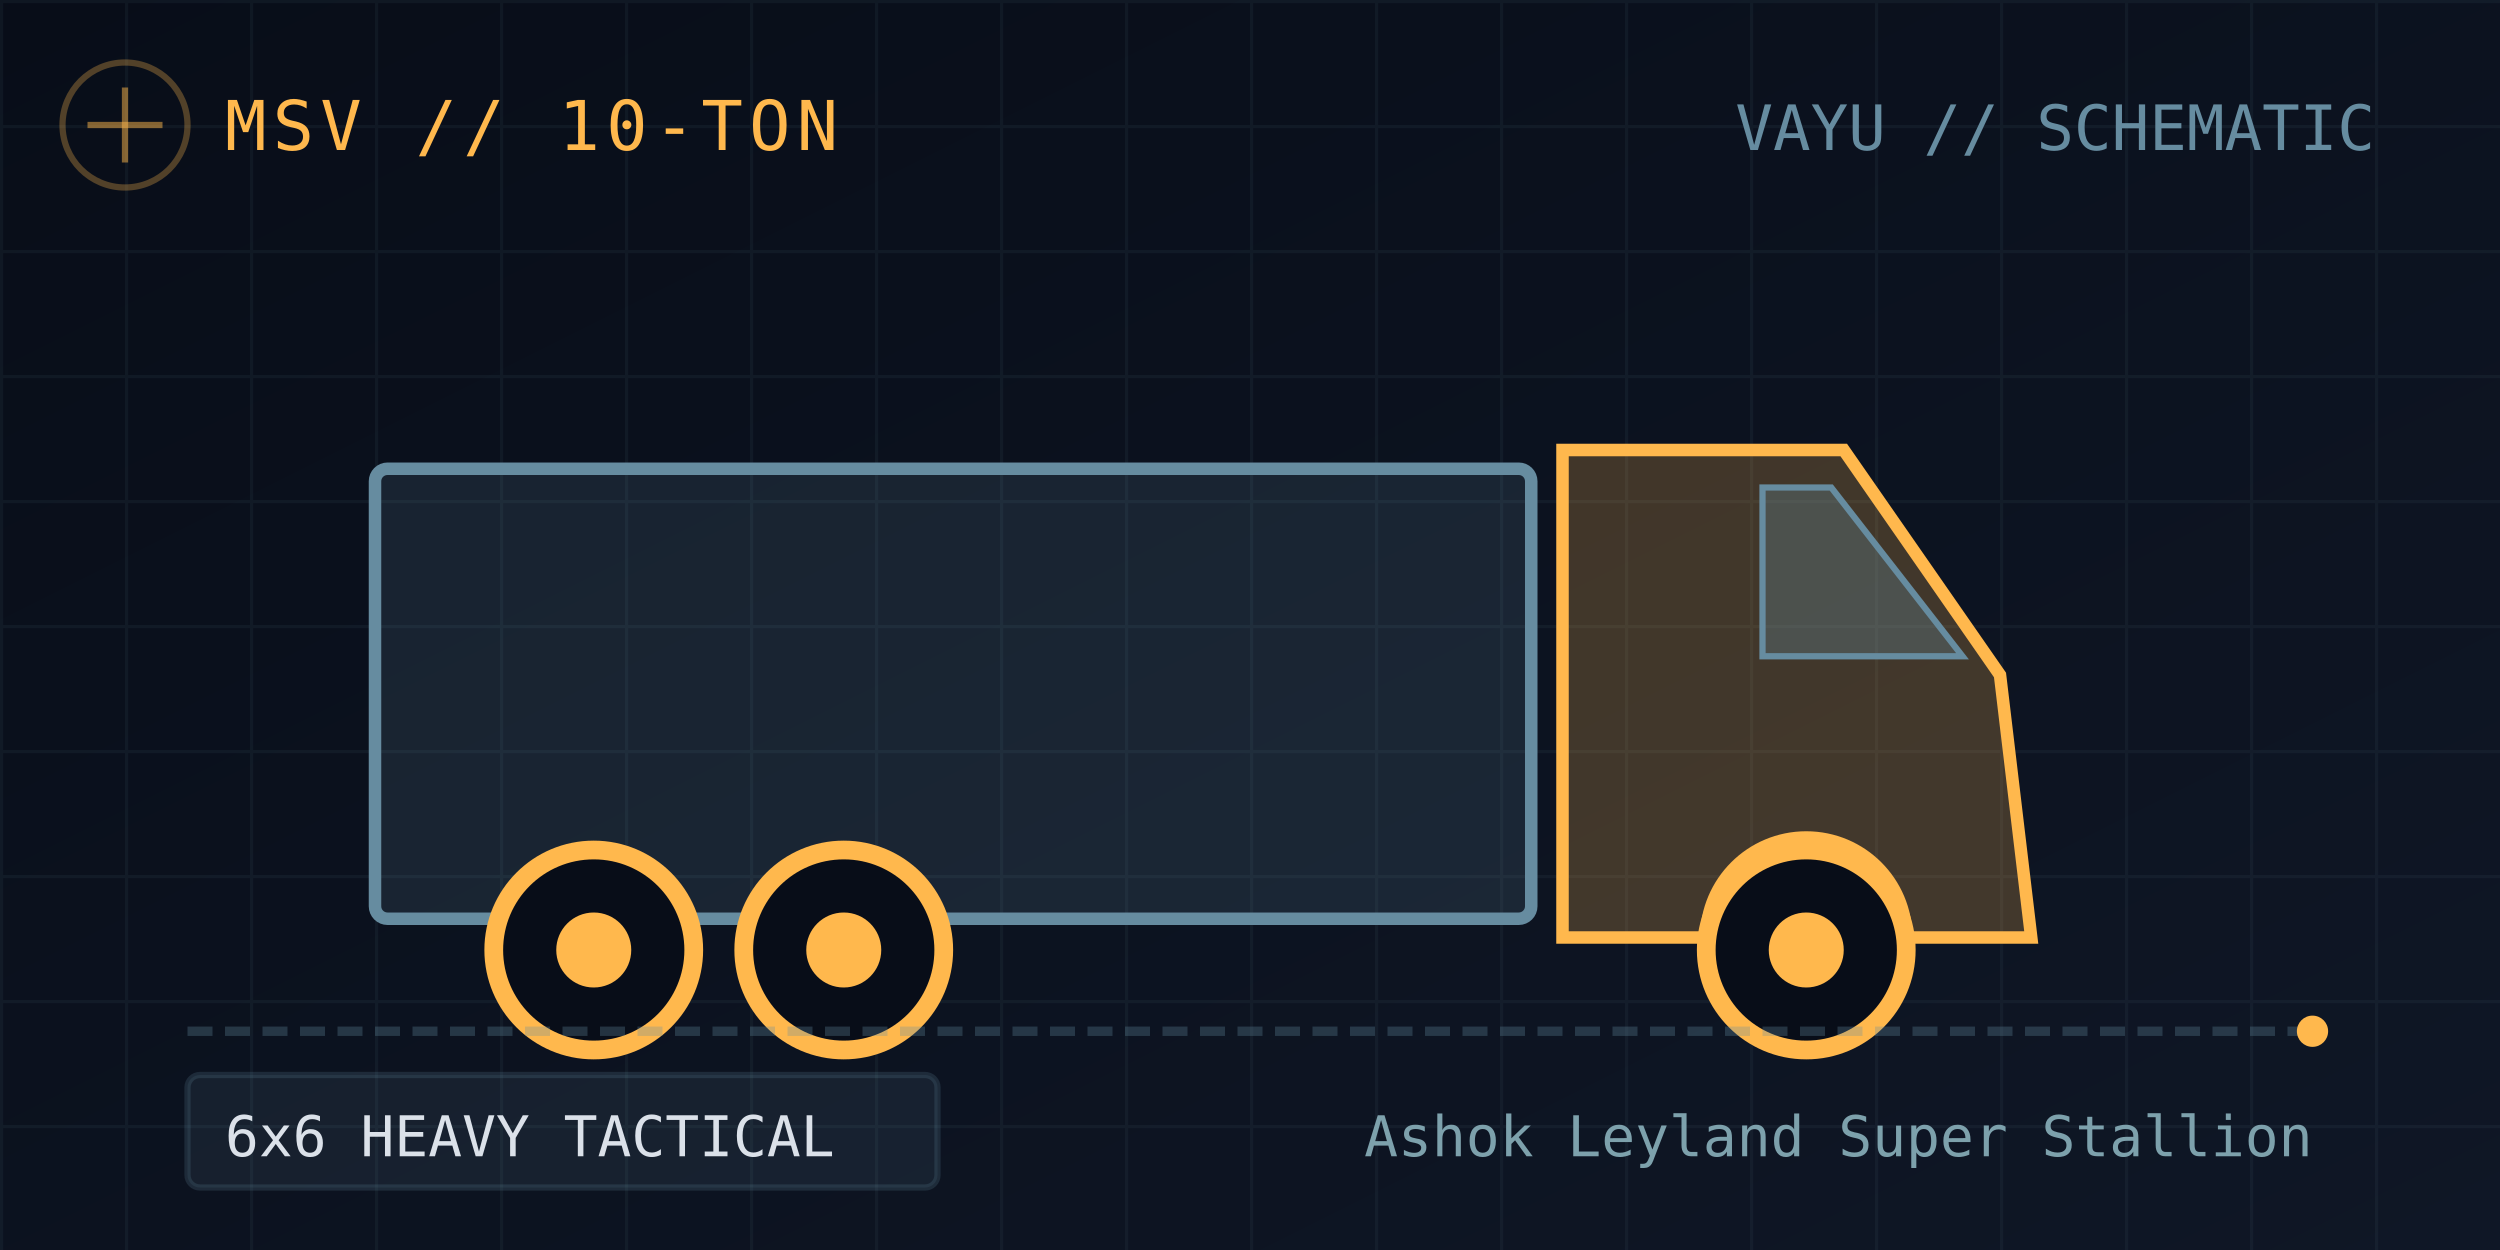
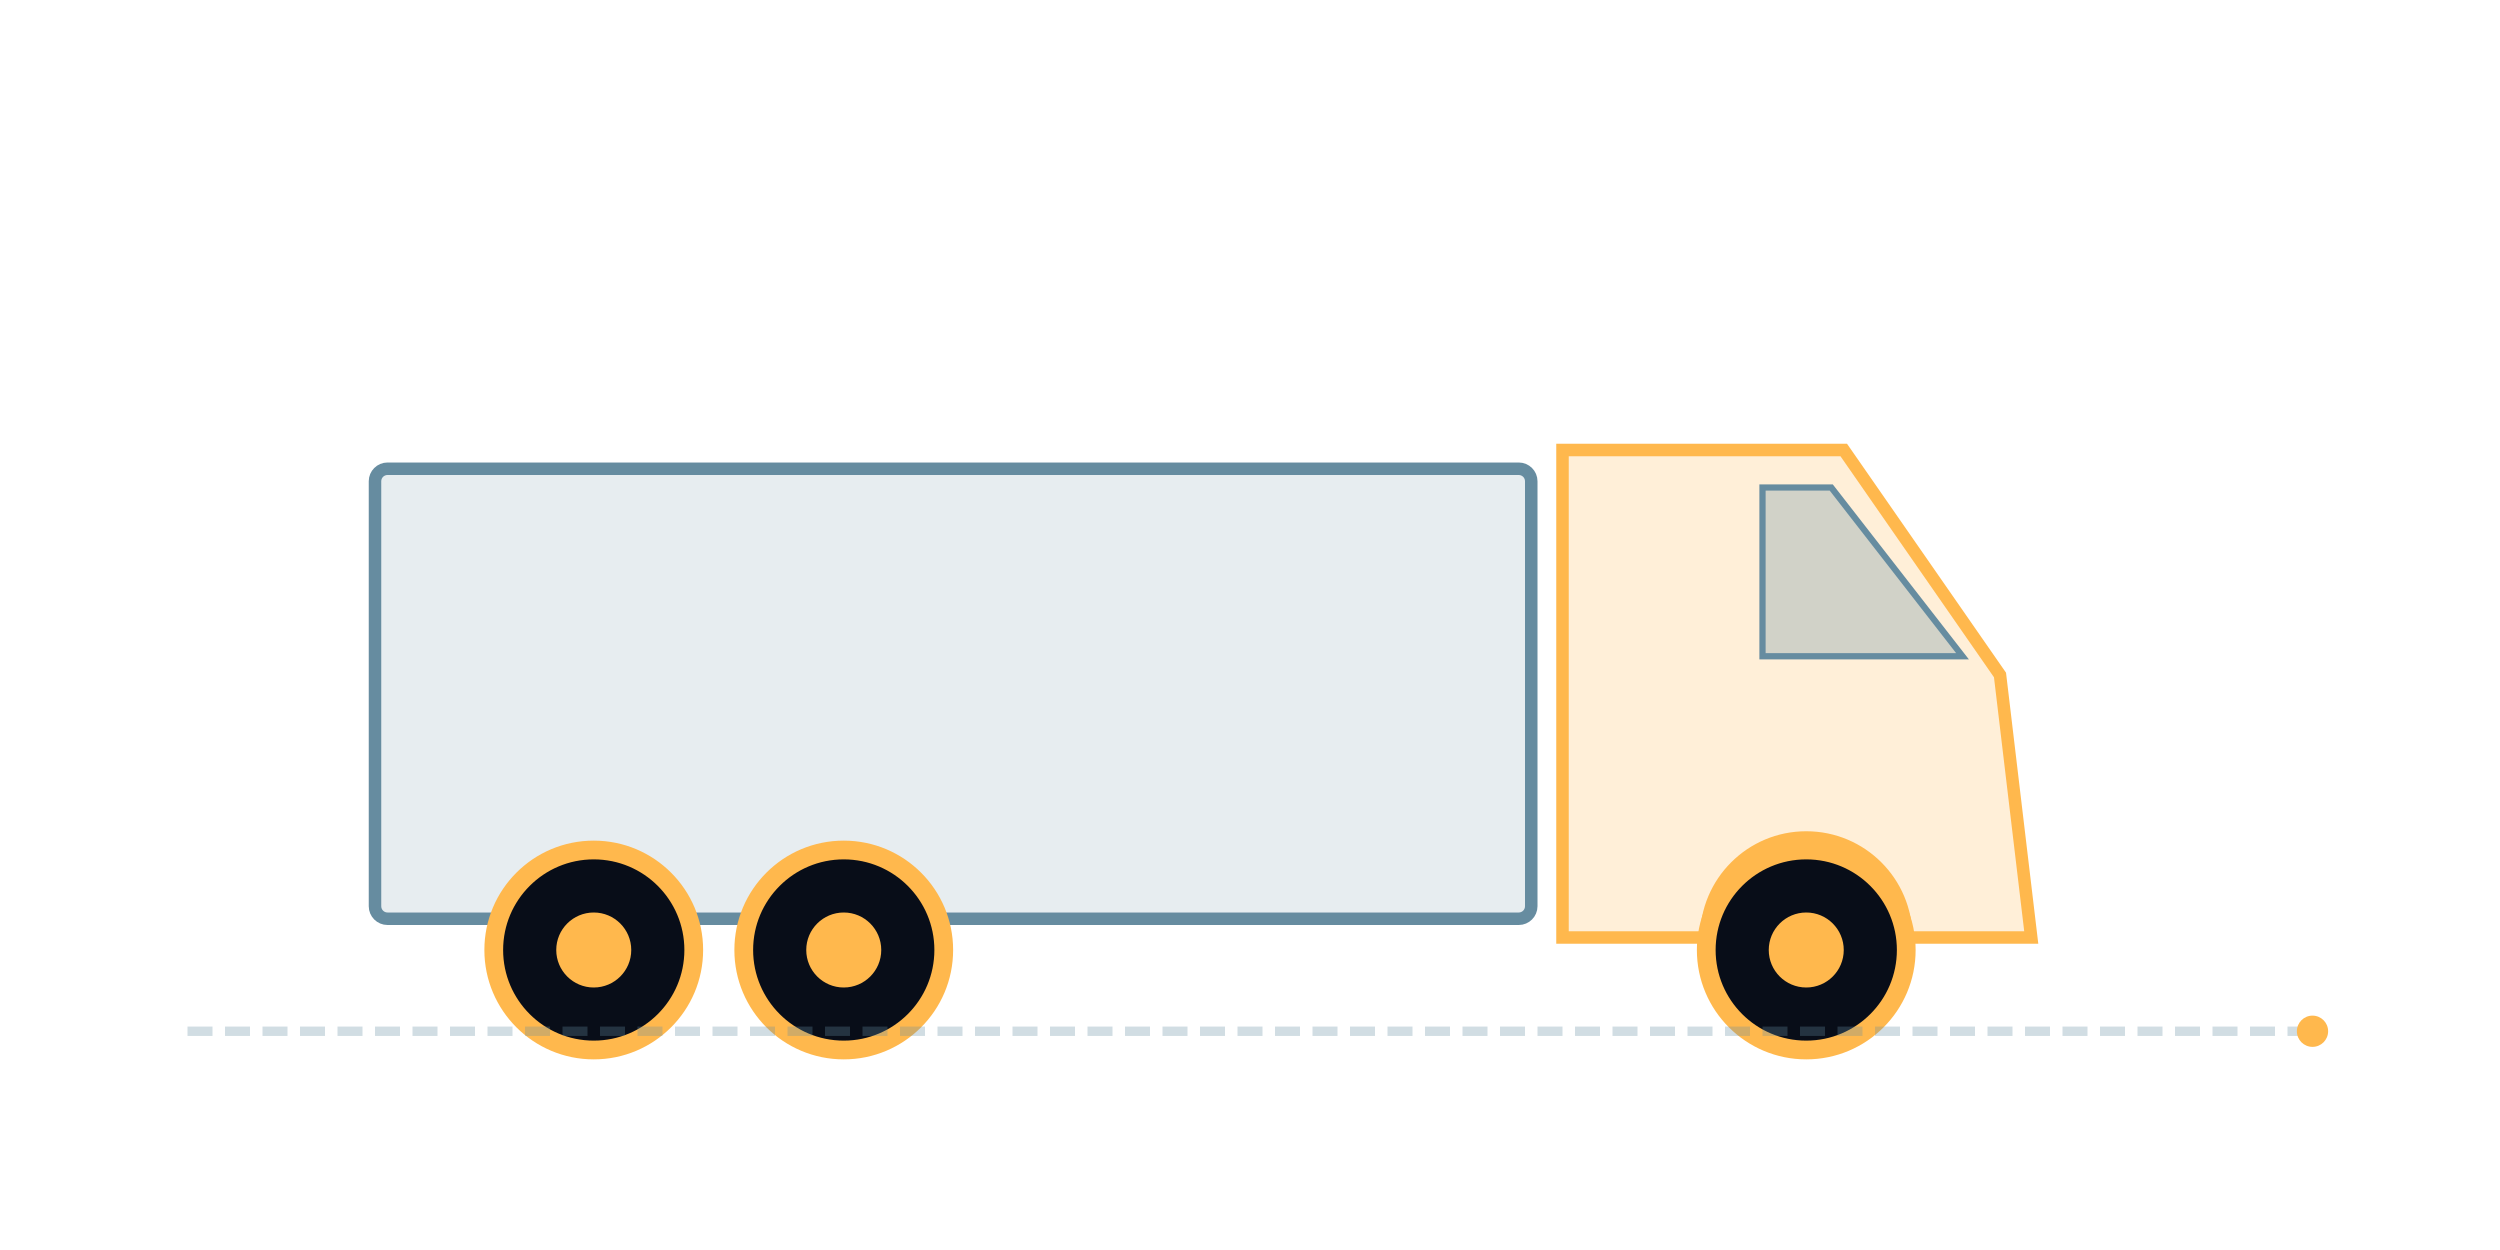
<svg xmlns="http://www.w3.org/2000/svg" viewBox="0 0 400 200" width="100%" height="100%">
  <defs>
    <linearGradient id="bg-grad" x1="0%" y1="0%" x2="100%" y2="100%">
      <stop offset="0%" stop-color="#080D18" />
      <stop offset="100%" stop-color="#0F1726" />
    </linearGradient>
    <linearGradient id="gold-grad" x1="0%" y1="0%" x2="100%" y2="0%">
      <stop offset="0%" stop-color="#FFB84D" />
      <stop offset="100%" stop-color="#FFD180" />
    </linearGradient>
    <pattern id="grid" width="20" height="20" patternUnits="userSpaceOnUse">
      <path d="M 20 0 L 0 0 0 20" fill="none" stroke="rgba(102,140,160,0.08)" stroke-width="1" />
    </pattern>
  </defs>
-   <rect width="100%" height="100%" fill="url(#bg-grad)" />
-   <rect width="100%" height="100%" fill="url(#grid)" />
-   <circle cx="20" cy="20" r="10" fill="none" stroke="rgba(255,184,77,0.3)" stroke-width="1" />
-   <line x1="20" y1="14" x2="20" y2="26" stroke="rgba(255,184,77,0.5)" stroke-width="1" />
-   <line x1="14" y1="20" x2="26" y2="20" stroke="rgba(255,184,77,0.5)" stroke-width="1" />
-   <text x="36" y="24" fill="#FFB84D" font-family="'Share Tech Mono', monospace" font-size="11" letter-spacing="1">MSV // 10-TON</text>
-   <text x="380" y="24" text-anchor="end" fill="#668CA0" font-family="'Share Tech Mono', monospace" font-size="10">VAYU // SCHEMATIC</text>
  <g transform="translate(40, 30)">
    <path d="M 210,120 L 210,42 L 255,42 L 280,78 L 285,120 L 265,120 A 16 16 0 0 0 233,120 L 210,120 Z" fill="rgba(255,184,77,0.22)" stroke="#FFB84D" stroke-width="2" />
    <polygon points="242,48 253,48 274,75 242,75" fill="rgba(102,140,160,0.3)" stroke="#668CA0" stroke-width="1" />
    <rect x="20" y="45" width="185" height="72" rx="2" fill="rgba(102,140,160,0.16)" stroke="#668CA0" stroke-width="2" />
    <circle cx="55" cy="122" r="16" fill="#080D18" stroke="#FFB84D" stroke-width="3" />
    <circle cx="55" cy="122" r="6" fill="#FFB84D" />
    <circle cx="95" cy="122" r="16" fill="#080D18" stroke="#FFB84D" stroke-width="3" />
    <circle cx="95" cy="122" r="6" fill="#FFB84D" />
    <circle cx="249" cy="122" r="16" fill="#080D18" stroke="#FFB84D" stroke-width="3" />
    <circle cx="249" cy="122" r="6" fill="#FFB84D" />
  </g>
  <line x1="30" y1="165" x2="370" y2="165" stroke="rgba(102,140,160,0.3)" stroke-width="1.5" stroke-dasharray="4 2" />
  <circle cx="370" cy="165" r="2.5" fill="#FFB84D" />
-   <rect x="30" y="172" width="120" height="18" rx="2" fill="rgba(102,140,160,0.12)" stroke="rgba(102,140,160,0.2)" />
-   <text x="36" y="185" fill="#DBE1E9" font-family="'Share Tech Mono', monospace" font-size="9">6x6 HEAVY TACTICAL</text>
-   <text x="370" y="185" text-anchor="end" fill="#7DA1AC" font-family="'Share Tech Mono', monospace" font-size="9">Ashok Leyland Super Stallion</text>
</svg>
